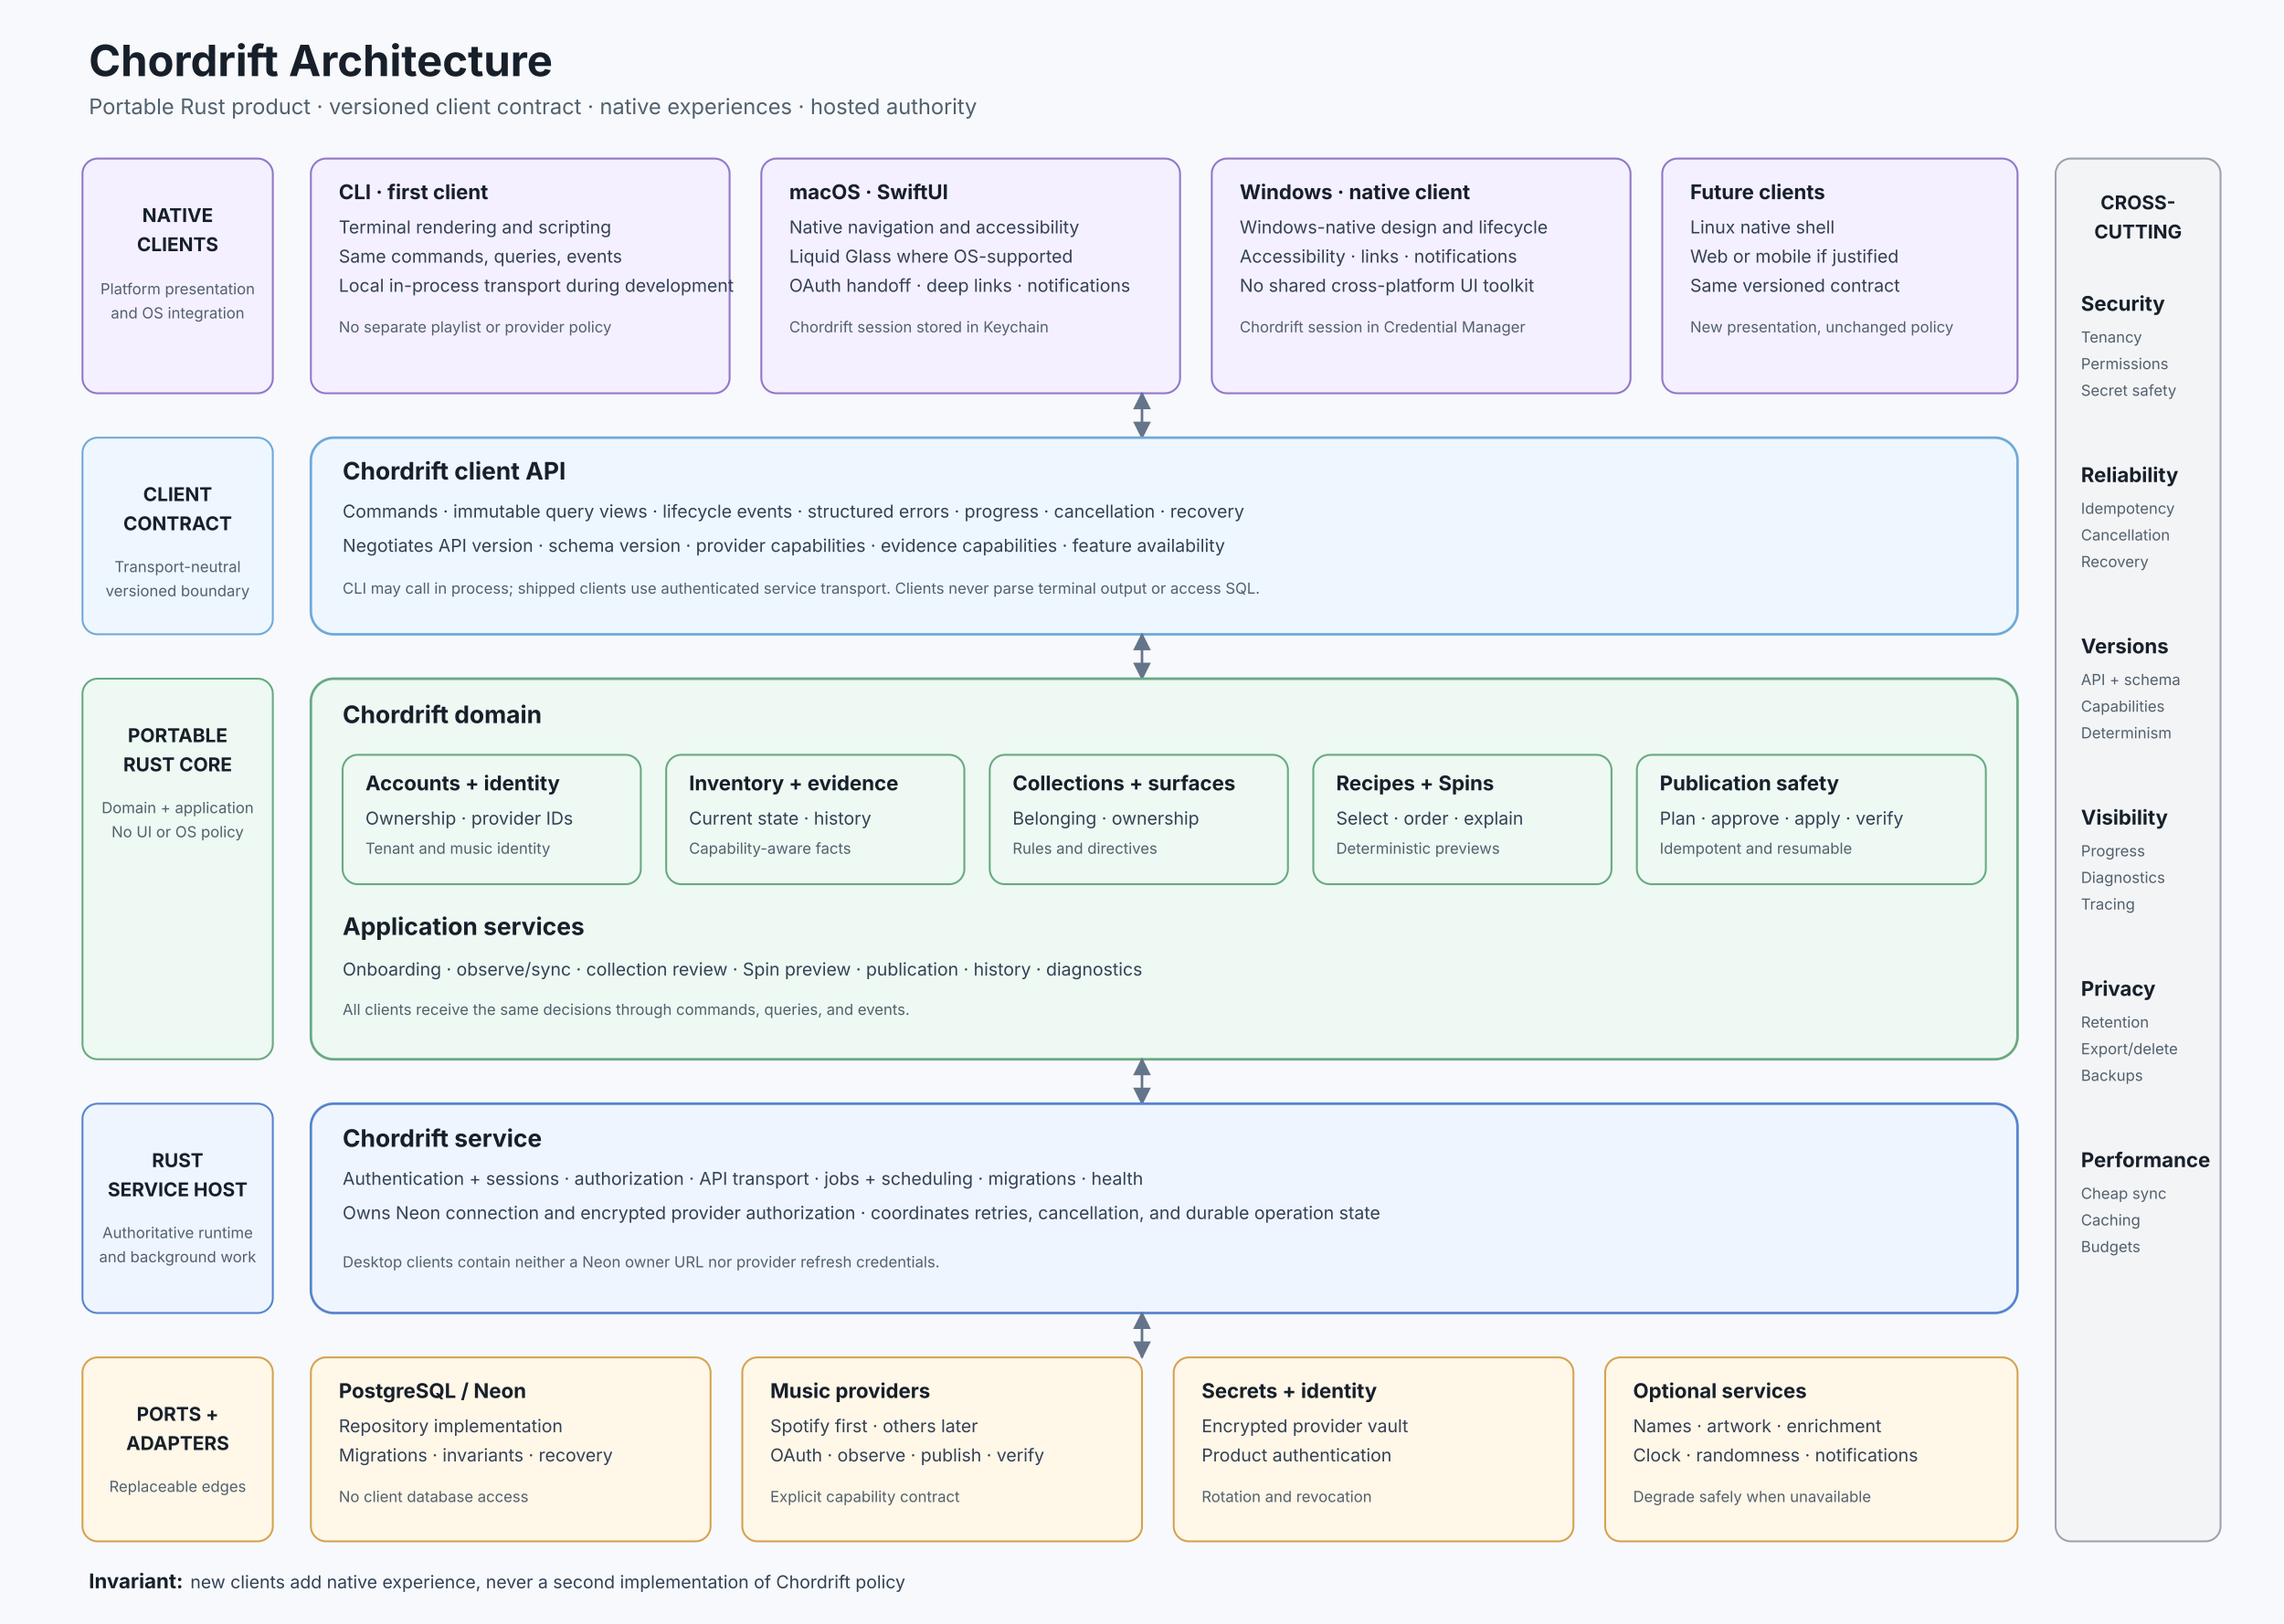
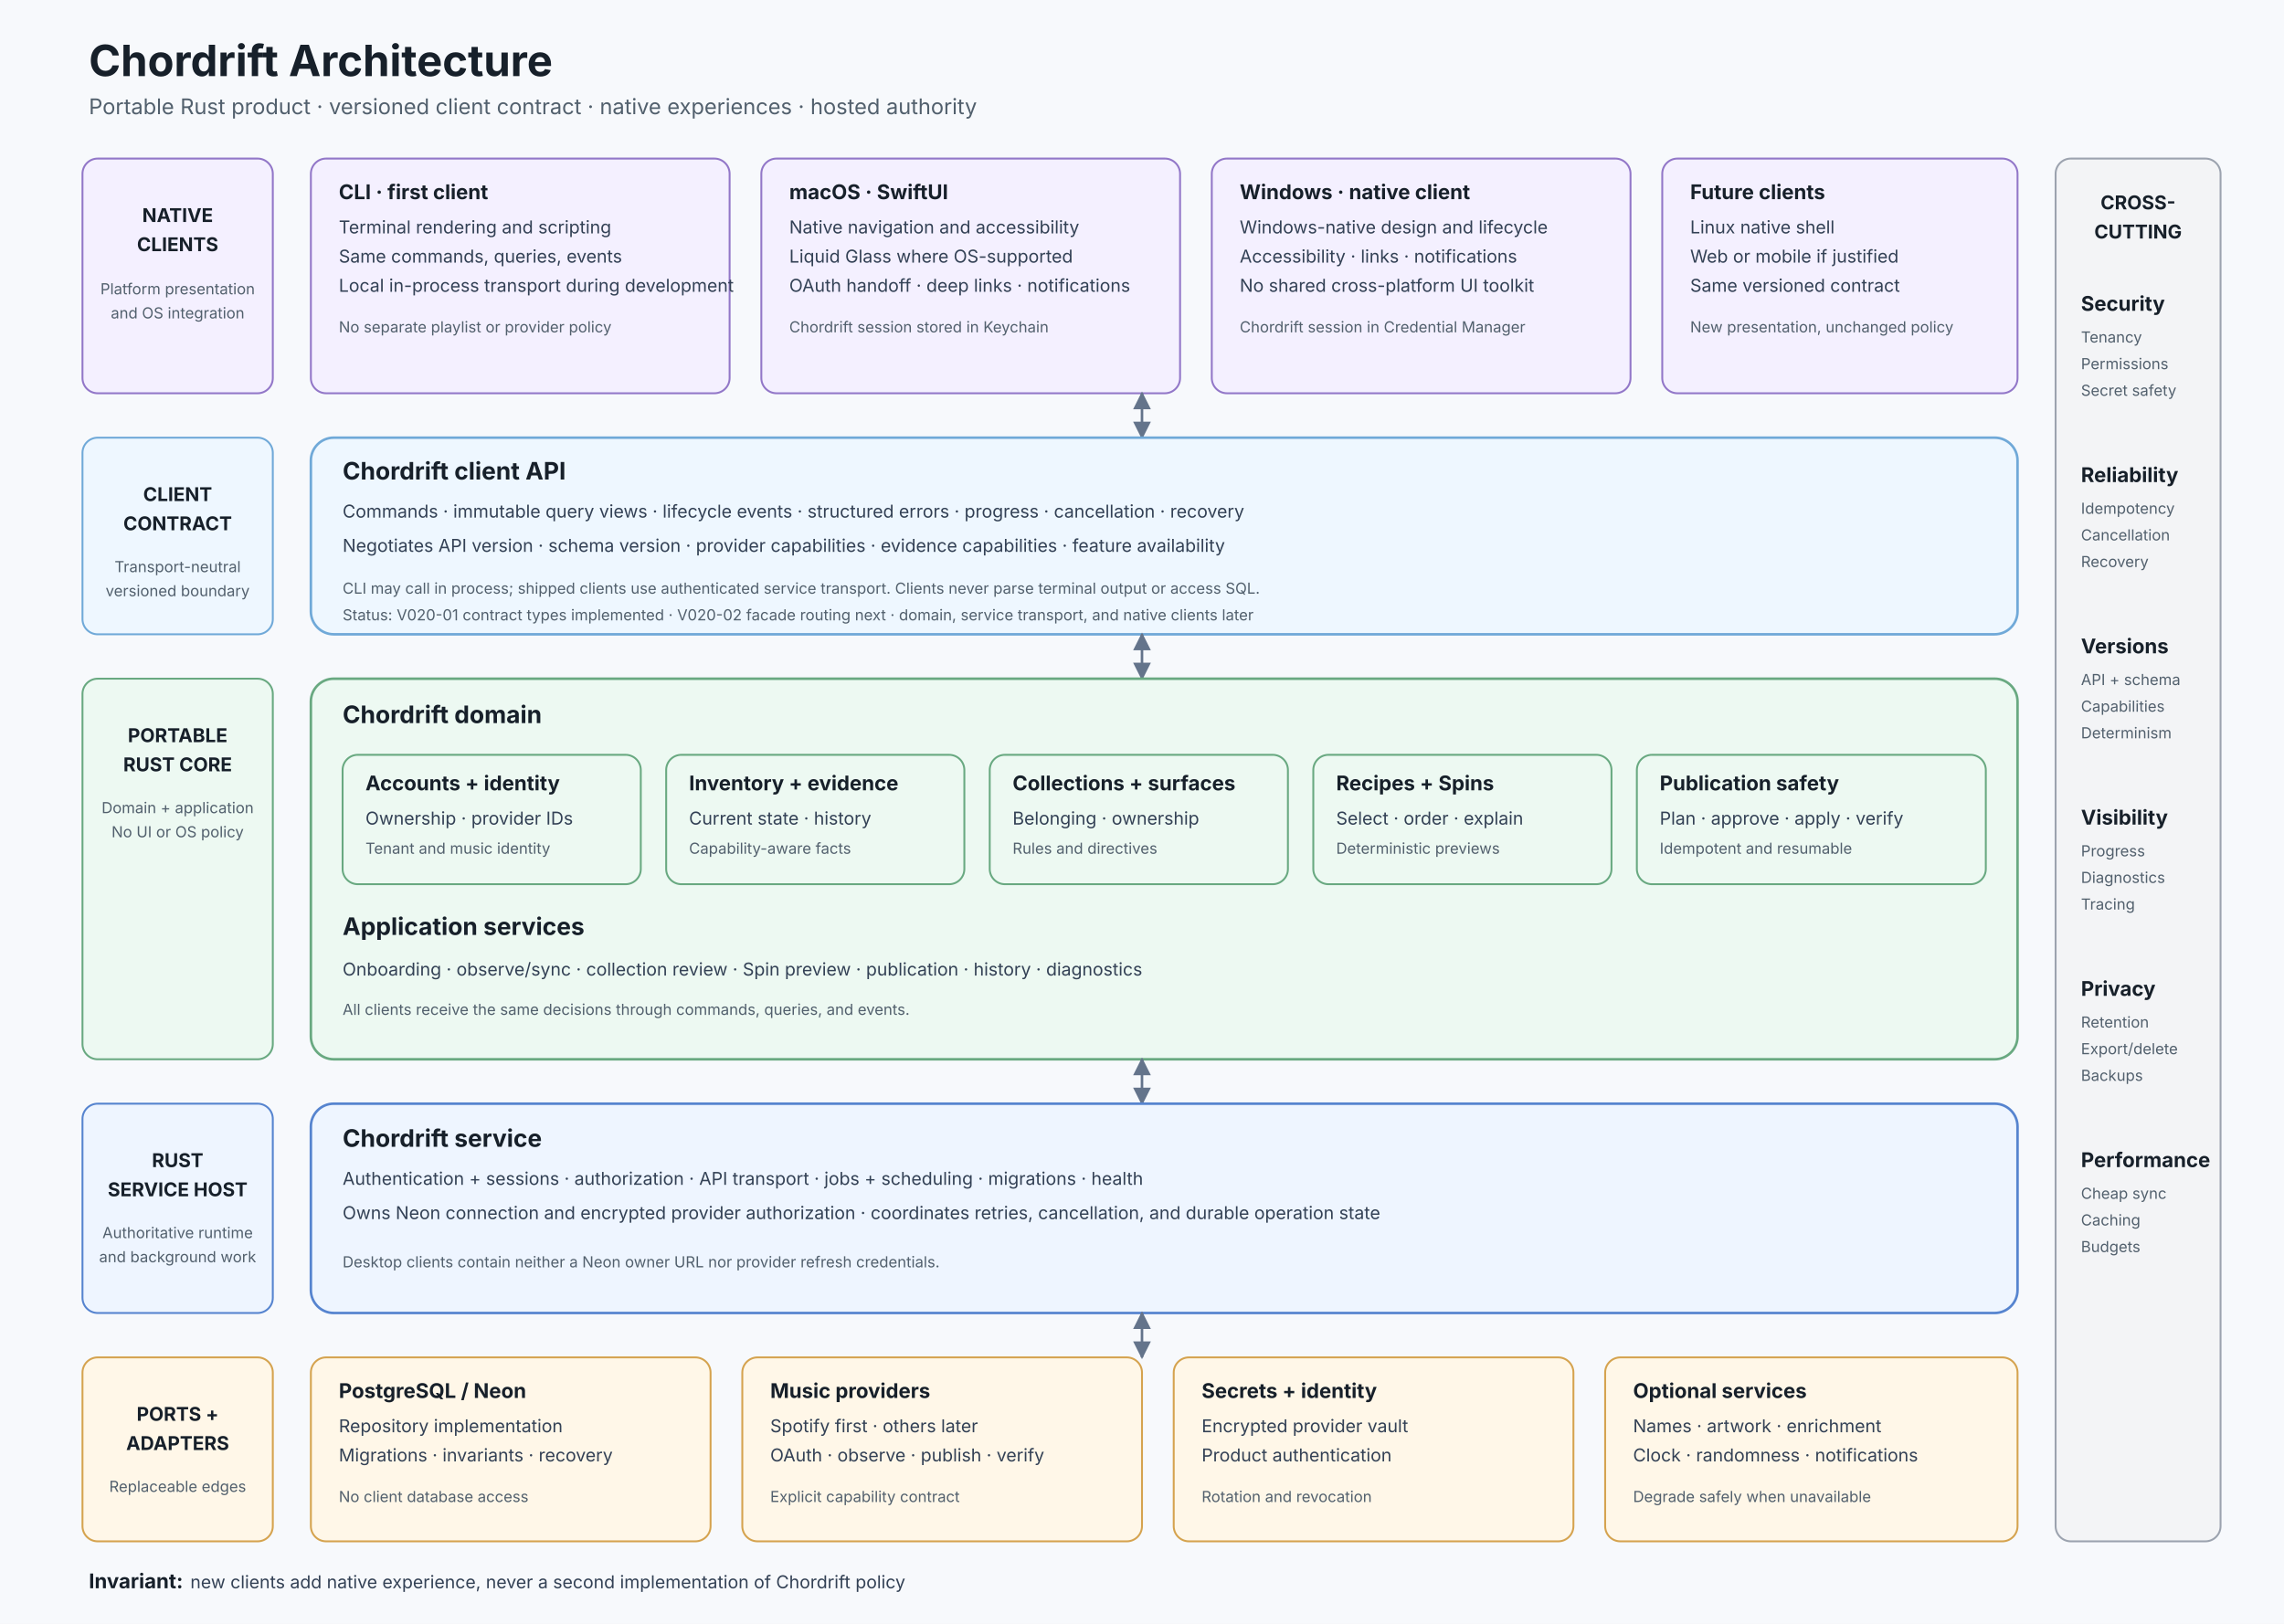
<svg xmlns="http://www.w3.org/2000/svg" width="1800" height="1280" viewBox="0 0 1800 1280" role="img" aria-labelledby="title desc">
  <defs>
    <style>
      text { font-family: ui-sans-serif, -apple-system, BlinkMacSystemFont, "Segoe UI", sans-serif; fill: #17202a; }
      .title { font-size: 34px; font-weight: 700; }
      .subtitle { font-size: 17px; fill: #52606d; }
      .section { font-size: 19px; font-weight: 700; }
      .label { font-size: 16px; font-weight: 700; }
      .body { font-size: 14px; fill: #334155; }
      .small { font-size: 12px; fill: #52606d; }
      .layer-label { font-size: 15px; font-weight: 700; text-anchor: middle; }
      .panel { fill: #ffffff; stroke: #cbd5e1; stroke-width: 2; rx: 18; }
      .node { fill: #f8fafc; stroke: #cbd5e1; stroke-width: 1.5; rx: 12; }
      .client { fill: #f4f0ff; stroke: #9277c8; }
      .contract { fill: #eef7ff; stroke: #70a9d8; }
      .core { fill: #edf9f2; stroke: #69a981; }
      .service { fill: #eef5ff; stroke: #5684cf; }
      .adapter { fill: #fff7e8; stroke: #d5a34f; }
      .cross { fill: #f3f4f6; stroke: #9ca3af; }
      .arrow { fill: none; stroke: #64748b; stroke-width: 2; marker-end: url(#arrow); }
      .both { fill: none; stroke: #64748b; stroke-width: 2; marker-start: url(#arrow); marker-end: url(#arrow); }
    </style>
    <marker id="arrow" viewBox="0 0 10 10" refX="9" refY="5" markerWidth="7" markerHeight="7" orient="auto-start-reverse">
      <path d="M 0 0 L 10 5 L 0 10 z" fill="#64748b" />
    </marker>
  </defs>
  <rect width="1800" height="1280" fill="#f7f9fc" />
  <text x="70" y="60" class="title">Chordrift Architecture</text>
  <text x="70" y="90" class="subtitle">Portable Rust product · versioned client contract · native experiences · hosted authority</text>
  <rect x="65" y="125" width="150" height="185" class="node client" />
  <text x="140" y="175" class="layer-label">NATIVE</text>
  <text x="140" y="198" class="layer-label">CLIENTS</text>
  <text x="140" y="232" class="small" text-anchor="middle">Platform presentation</text>
  <text x="140" y="251" class="small" text-anchor="middle">and OS integration</text>
  <rect x="245" y="125" width="330" height="185" class="node client" />
  <text x="267" y="157" class="label">CLI · first client</text>
  <text x="267" y="184" class="body">Terminal rendering and scripting</text>
  <text x="267" y="207" class="body">Same commands, queries, events</text>
  <text x="267" y="230" class="body">Local in-process transport during development</text>
  <text x="267" y="262" class="small">No separate playlist or provider policy</text>
  <rect x="600" y="125" width="330" height="185" class="node client" />
  <text x="622" y="157" class="label">macOS · SwiftUI</text>
  <text x="622" y="184" class="body">Native navigation and accessibility</text>
  <text x="622" y="207" class="body">Liquid Glass where OS-supported</text>
  <text x="622" y="230" class="body">OAuth handoff · deep links · notifications</text>
  <text x="622" y="262" class="small">Chordrift session stored in Keychain</text>
  <rect x="955" y="125" width="330" height="185" class="node client" />
  <text x="977" y="157" class="label">Windows · native client</text>
  <text x="977" y="184" class="body">Windows-native design and lifecycle</text>
  <text x="977" y="207" class="body">Accessibility · links · notifications</text>
  <text x="977" y="230" class="body">No shared cross-platform UI toolkit</text>
  <text x="977" y="262" class="small">Chordrift session in Credential Manager</text>
  <rect x="1310" y="125" width="280" height="185" class="node client" />
  <text x="1332" y="157" class="label">Future clients</text>
  <text x="1332" y="184" class="body">Linux native shell</text>
  <text x="1332" y="207" class="body">Web or mobile if justified</text>
  <text x="1332" y="230" class="body">Same versioned contract</text>
  <text x="1332" y="262" class="small">New presentation, unchanged policy</text>
  <path d="M900 310 V345" class="both" />
  <rect x="65" y="345" width="150" height="155" class="node contract" />
  <text x="140" y="395" class="layer-label">CLIENT</text>
  <text x="140" y="418" class="layer-label">CONTRACT</text>
  <text x="140" y="451" class="small" text-anchor="middle">Transport-neutral</text>
  <text x="140" y="470" class="small" text-anchor="middle">versioned boundary</text>
  <rect x="245" y="345" width="1345" height="155" class="panel contract" />
  <text x="270" y="378" class="section">Chordrift client API</text>
  <text x="270" y="408" class="body">Commands · immutable query views · lifecycle events · structured errors · progress · cancellation · recovery</text>
  <text x="270" y="435" class="body">Negotiates API version · schema version · provider capabilities · evidence capabilities · feature availability</text>
  <text x="270" y="468" class="small">CLI may call in process; shipped clients use authenticated service transport. Clients never parse terminal output or access SQL.</text>
+   <text x="270" y="489" class="small">Status: V020-01 contract types implemented · V020-02 facade routing next · domain, service transport, and native clients later</text>
  <path d="M900 500 V535" class="both" />
  <rect x="65" y="535" width="150" height="300" class="node core" />
  <text x="140" y="585" class="layer-label">PORTABLE</text>
  <text x="140" y="608" class="layer-label">RUST CORE</text>
  <text x="140" y="641" class="small" text-anchor="middle">Domain + application</text>
  <text x="140" y="660" class="small" text-anchor="middle">No UI or OS policy</text>
  <rect x="245" y="535" width="1345" height="300" class="panel core" />
  <text x="270" y="570" class="section">Chordrift domain</text>
  <rect x="270" y="595" width="235" height="102" class="node core" />
  <text x="288" y="623" class="label">Accounts + identity</text>
  <text x="288" y="650" class="body">Ownership · provider IDs</text>
  <text x="288" y="673" class="small">Tenant and music identity</text>
  <rect x="525" y="595" width="235" height="102" class="node core" />
  <text x="543" y="623" class="label">Inventory + evidence</text>
  <text x="543" y="650" class="body">Current state · history</text>
  <text x="543" y="673" class="small">Capability-aware facts</text>
  <rect x="780" y="595" width="235" height="102" class="node core" />
  <text x="798" y="623" class="label">Collections + surfaces</text>
  <text x="798" y="650" class="body">Belonging · ownership</text>
  <text x="798" y="673" class="small">Rules and directives</text>
  <rect x="1035" y="595" width="235" height="102" class="node core" />
  <text x="1053" y="623" class="label">Recipes + Spins</text>
  <text x="1053" y="650" class="body">Select · order · explain</text>
  <text x="1053" y="673" class="small">Deterministic previews</text>
  <rect x="1290" y="595" width="275" height="102" class="node core" />
  <text x="1308" y="623" class="label">Publication safety</text>
  <text x="1308" y="650" class="body">Plan · approve · apply · verify</text>
  <text x="1308" y="673" class="small">Idempotent and resumable</text>
  <text x="270" y="737" class="section">Application services</text>
  <text x="270" y="769" class="body">Onboarding · observe/sync · collection review · Spin preview · publication · history · diagnostics</text>
  <text x="270" y="800" class="small">All clients receive the same decisions through commands, queries, and events.</text>
  <path d="M900 835 V870" class="both" />
  <rect x="65" y="870" width="150" height="165" class="node service" />
  <text x="140" y="920" class="layer-label">RUST</text>
  <text x="140" y="943" class="layer-label">SERVICE HOST</text>
  <text x="140" y="976" class="small" text-anchor="middle">Authoritative runtime</text>
  <text x="140" y="995" class="small" text-anchor="middle">and background work</text>
  <rect x="245" y="870" width="1345" height="165" class="panel service" />
  <text x="270" y="904" class="section">Chordrift service</text>
  <text x="270" y="934" class="body">Authentication + sessions · authorization · API transport · jobs + scheduling · migrations · health</text>
  <text x="270" y="961" class="body">Owns Neon connection and encrypted provider authorization · coordinates retries, cancellation, and durable operation state</text>
  <text x="270" y="999" class="small">Desktop clients contain neither a Neon owner URL nor provider refresh credentials.</text>
  <path d="M900 1035 V1070" class="both" />
  <rect x="65" y="1070" width="150" height="145" class="node adapter" />
  <text x="140" y="1120" class="layer-label">PORTS +</text>
  <text x="140" y="1143" class="layer-label">ADAPTERS</text>
  <text x="140" y="1176" class="small" text-anchor="middle">Replaceable edges</text>
  <rect x="245" y="1070" width="315" height="145" class="node adapter" />
  <text x="267" y="1102" class="label">PostgreSQL / Neon</text>
  <text x="267" y="1129" class="body">Repository implementation</text>
  <text x="267" y="1152" class="body">Migrations · invariants · recovery</text>
  <text x="267" y="1184" class="small">No client database access</text>
  <rect x="585" y="1070" width="315" height="145" class="node adapter" />
  <text x="607" y="1102" class="label">Music providers</text>
  <text x="607" y="1129" class="body">Spotify first · others later</text>
  <text x="607" y="1152" class="body">OAuth · observe · publish · verify</text>
  <text x="607" y="1184" class="small">Explicit capability contract</text>
  <rect x="925" y="1070" width="315" height="145" class="node adapter" />
  <text x="947" y="1102" class="label">Secrets + identity</text>
  <text x="947" y="1129" class="body">Encrypted provider vault</text>
  <text x="947" y="1152" class="body">Product authentication</text>
  <text x="947" y="1184" class="small">Rotation and revocation</text>
  <rect x="1265" y="1070" width="325" height="145" class="node adapter" />
  <text x="1287" y="1102" class="label">Optional services</text>
  <text x="1287" y="1129" class="body">Names · artwork · enrichment</text>
  <text x="1287" y="1152" class="body">Clock · randomness · notifications</text>
  <text x="1287" y="1184" class="small">Degrade safely when unavailable</text>
  <rect x="1620" y="125" width="130" height="1090" class="node cross" />
  <text x="1685" y="165" class="layer-label">CROSS-</text>
  <text x="1685" y="188" class="layer-label">CUTTING</text>
  <text x="1640" y="245" class="label">Security</text>
  <text x="1640" y="270" class="small">Tenancy</text>
  <text x="1640" y="291" class="small">Permissions</text>
  <text x="1640" y="312" class="small">Secret safety</text>
  <text x="1640" y="380" class="label">Reliability</text>
  <text x="1640" y="405" class="small">Idempotency</text>
  <text x="1640" y="426" class="small">Cancellation</text>
  <text x="1640" y="447" class="small">Recovery</text>
  <text x="1640" y="515" class="label">Versions</text>
  <text x="1640" y="540" class="small">API + schema</text>
  <text x="1640" y="561" class="small">Capabilities</text>
  <text x="1640" y="582" class="small">Determinism</text>
  <text x="1640" y="650" class="label">Visibility</text>
  <text x="1640" y="675" class="small">Progress</text>
  <text x="1640" y="696" class="small">Diagnostics</text>
  <text x="1640" y="717" class="small">Tracing</text>
  <text x="1640" y="785" class="label">Privacy</text>
  <text x="1640" y="810" class="small">Retention</text>
  <text x="1640" y="831" class="small">Export/delete</text>
  <text x="1640" y="852" class="small">Backups</text>
  <text x="1640" y="920" class="label">Performance</text>
  <text x="1640" y="945" class="small">Cheap sync</text>
  <text x="1640" y="966" class="small">Caching</text>
  <text x="1640" y="987" class="small">Budgets</text>
  <text x="70" y="1252" class="label">Invariant:</text>
  <text x="150" y="1252" class="body">new clients add native experience, never a second implementation of Chordrift policy</text>
</svg>
